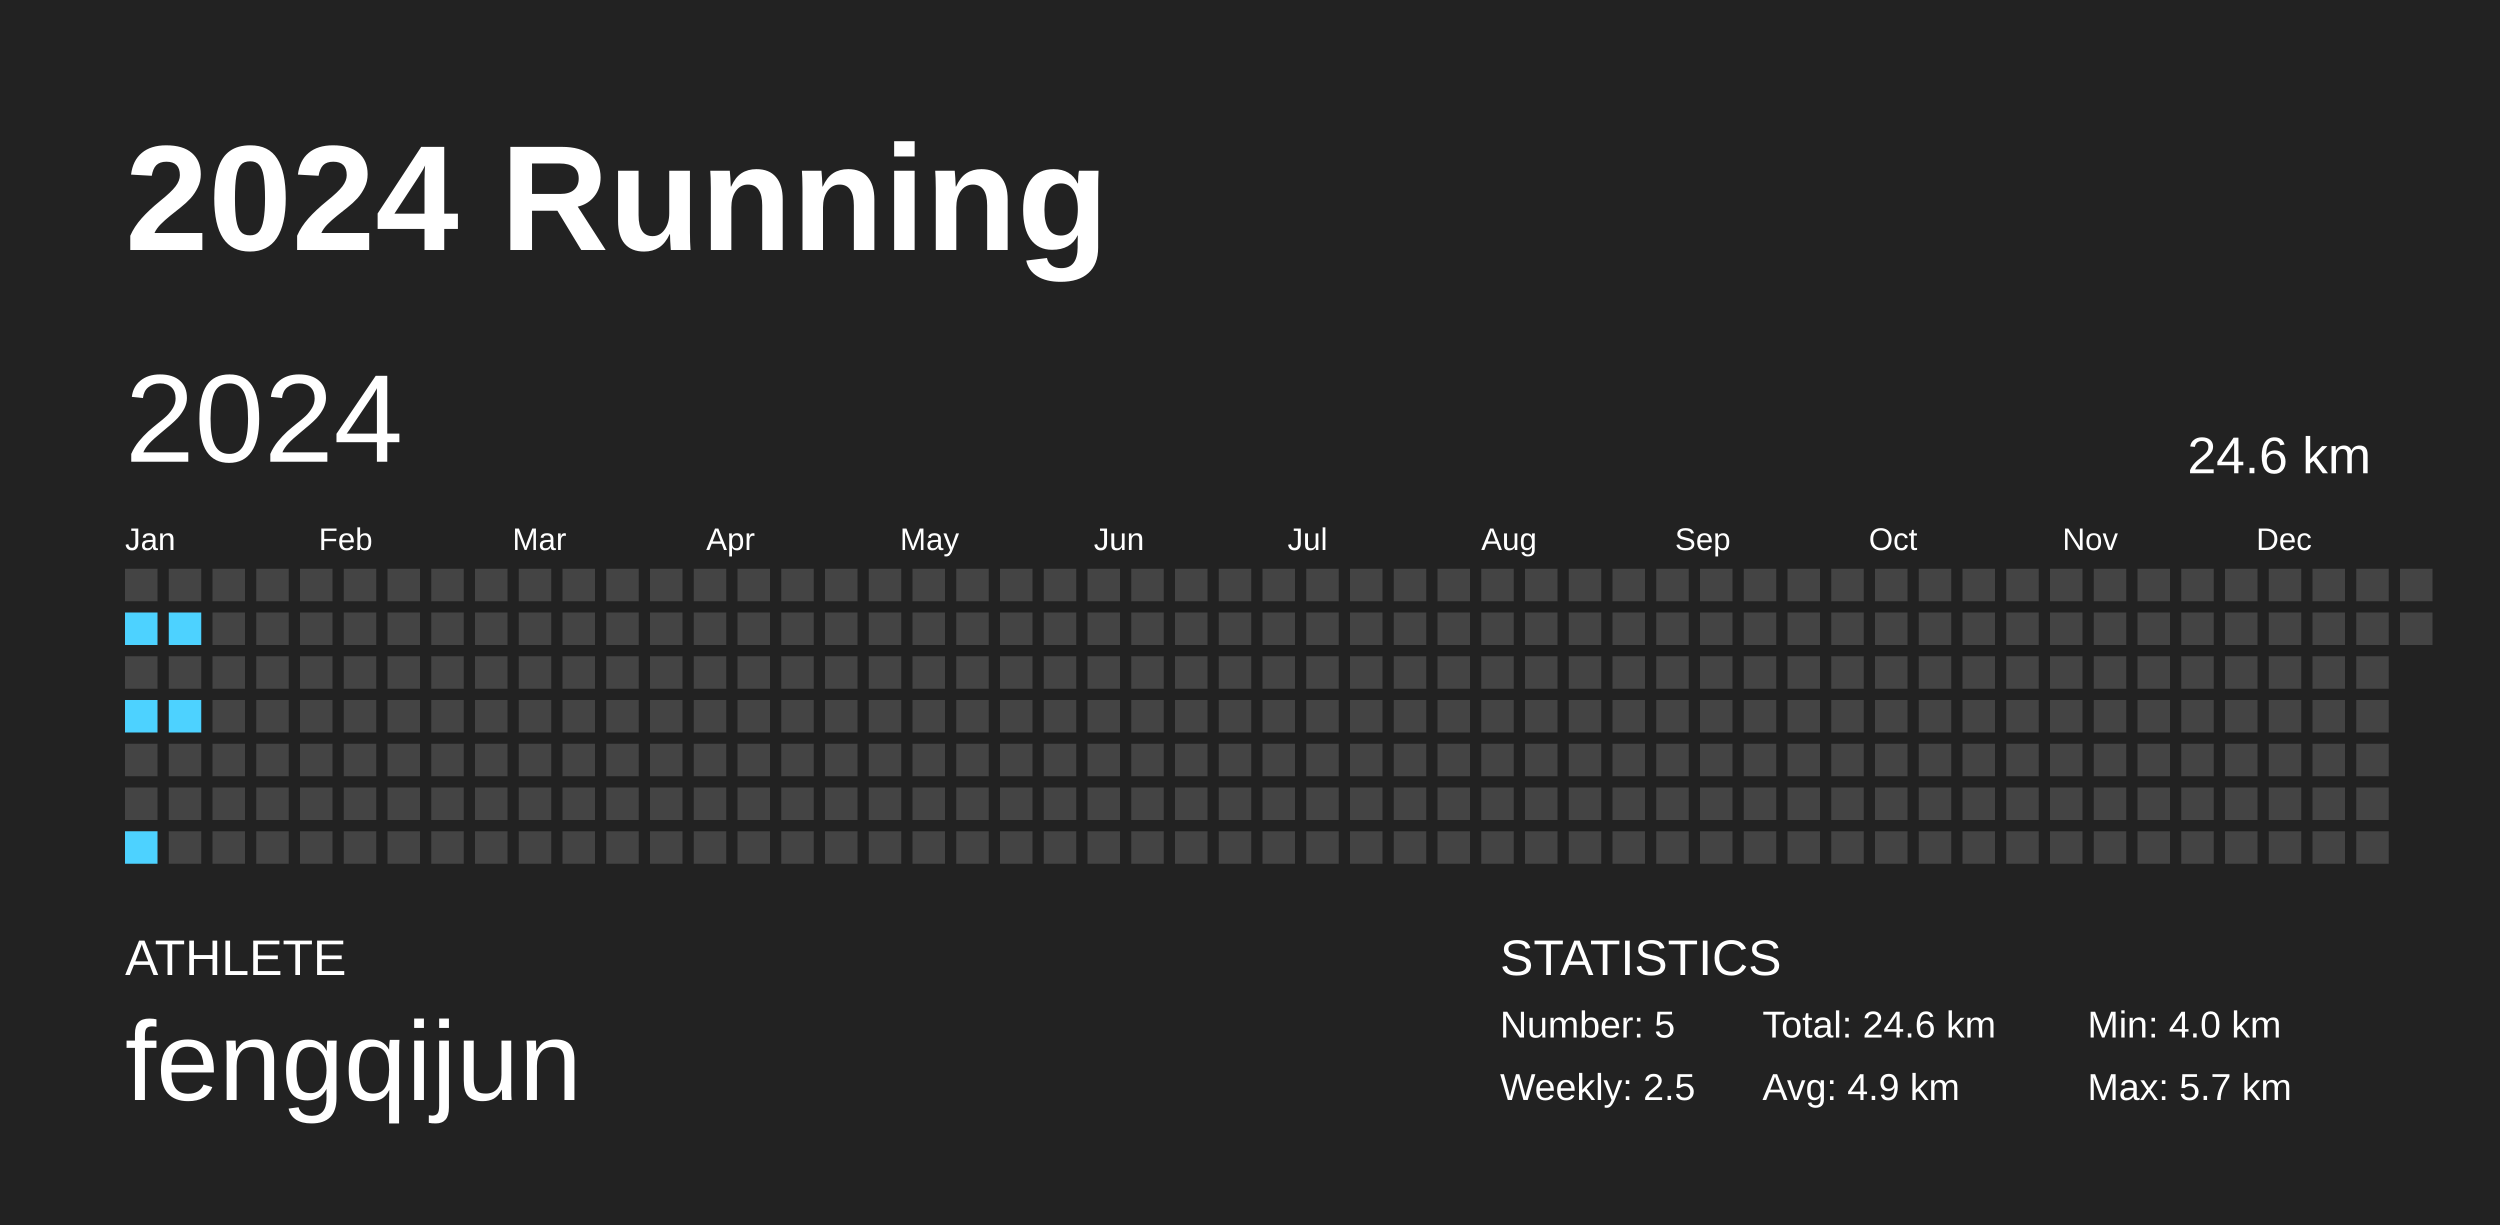
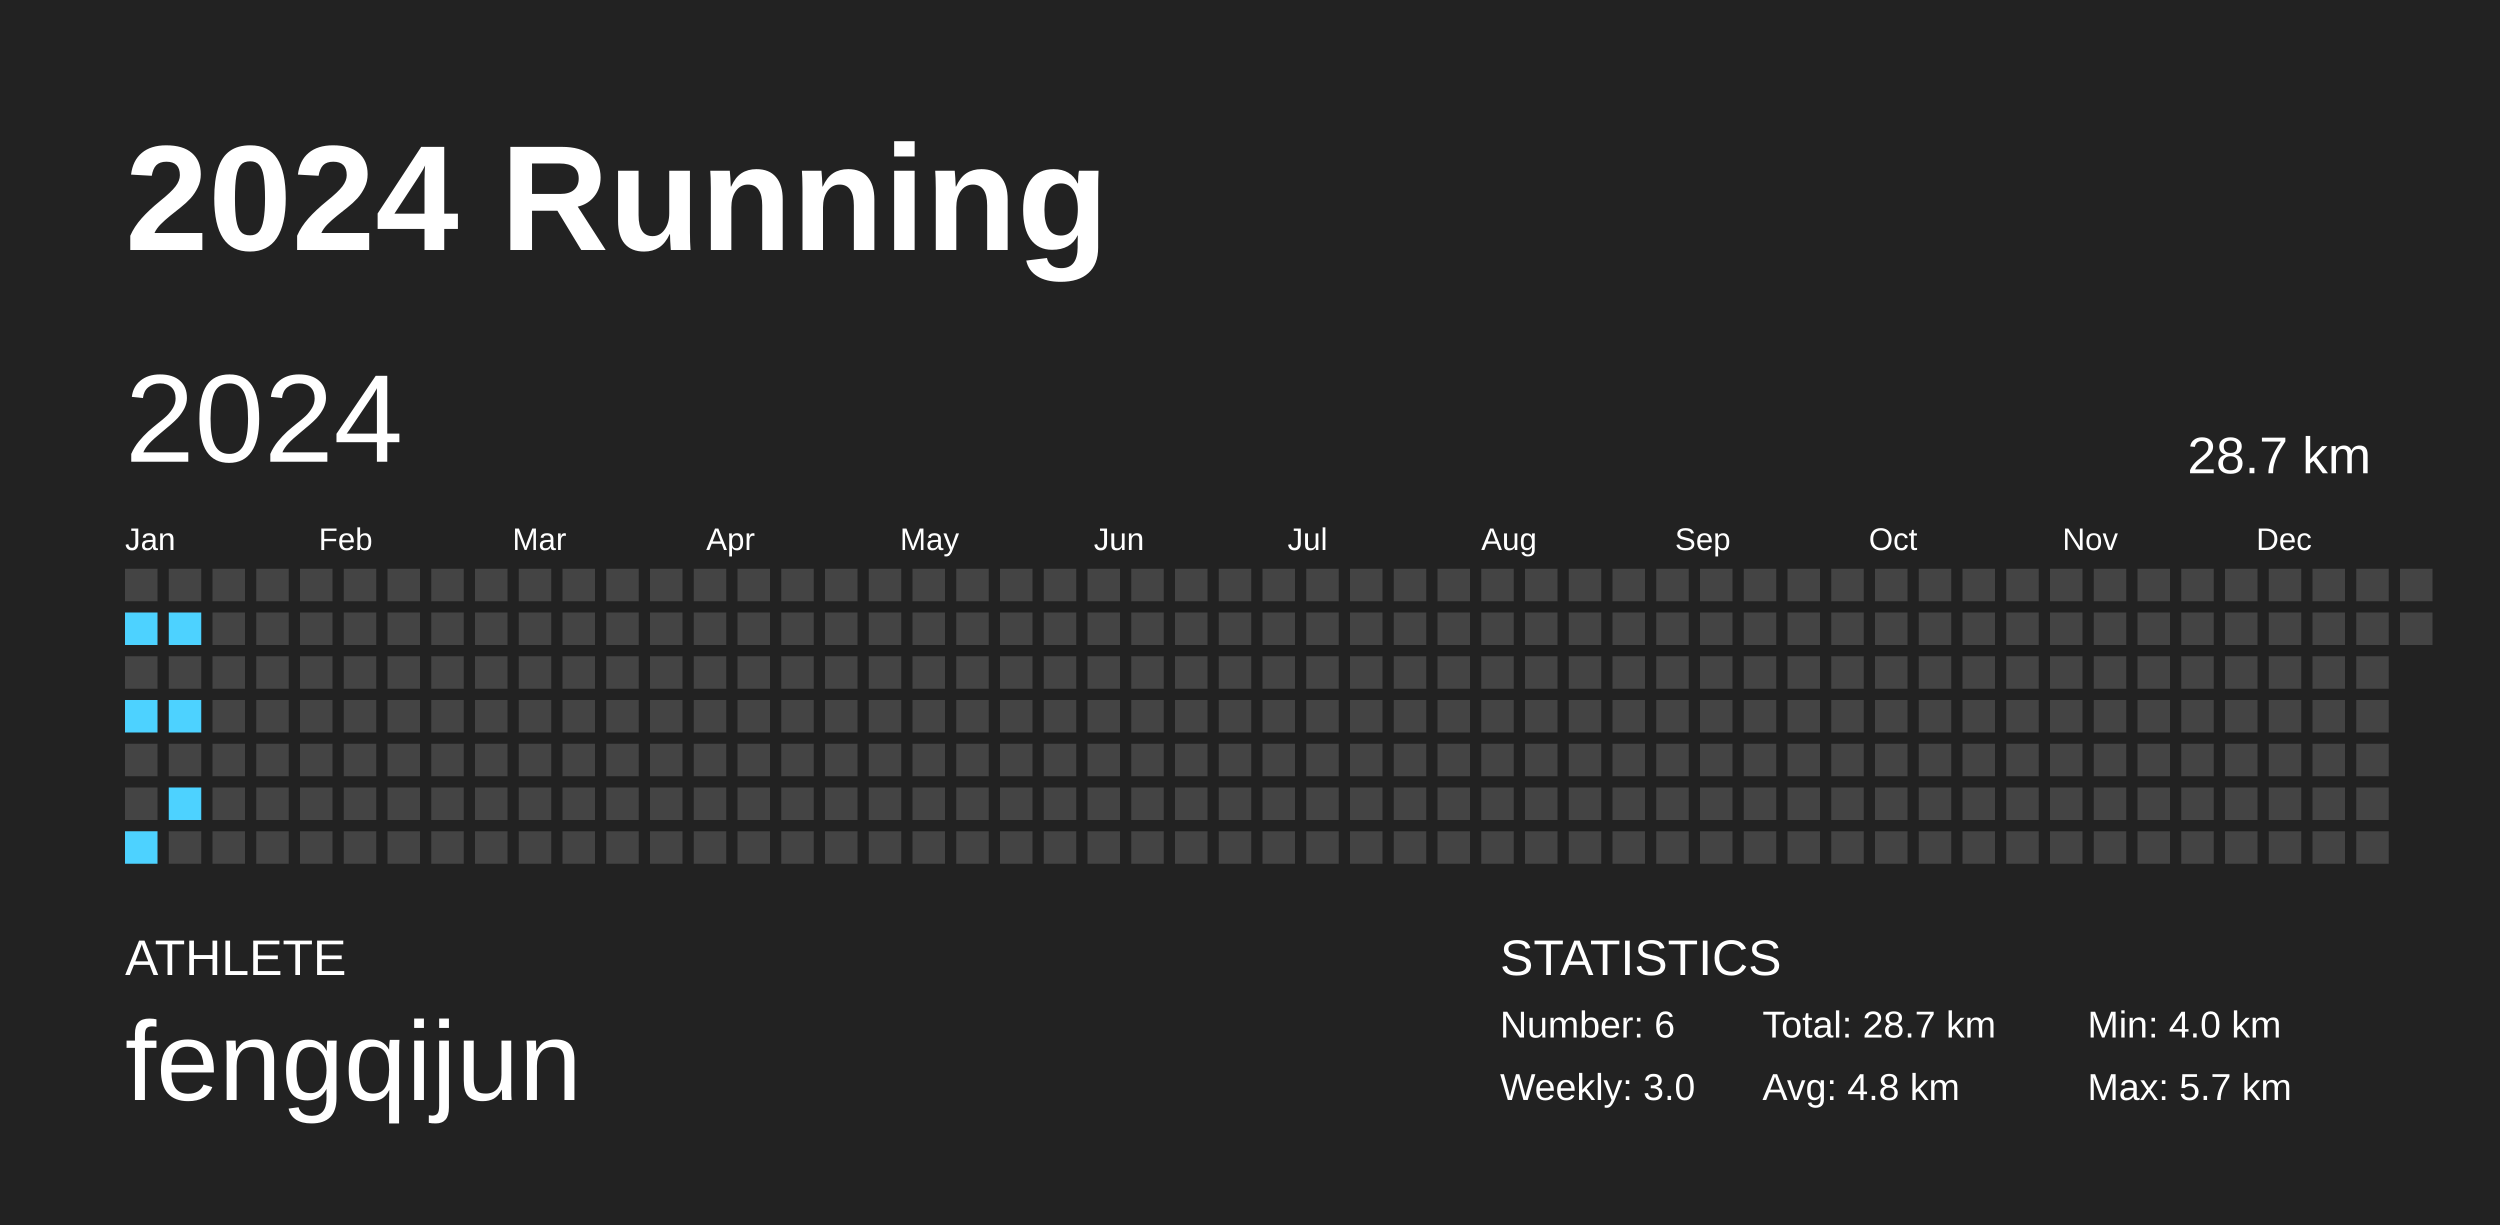
<svg xmlns="http://www.w3.org/2000/svg" baseProfile="full" height="98mm" version="1.1" viewBox="0,0,200,98" width="200mm">
  <defs />
  <rect fill="#222222" height="98" width="200" x="0" y="0" />
  <text fill="#FFFFFF" style="font-size:12px; font-family:Arial; font-weight:bold;" x="10" y="20">2024 Running</text>
  <text fill="#FFFFFF" style="font-size:4px; font-family:Arial" x="10" y="78">ATHLETE</text>
  <text fill="#FFFFFF" style="font-size:9px; font-family:Arial" x="10" y="88">fengqijun</text>
  <text fill="#FFFFFF" style="font-size:4px; font-family:Arial" x="120" y="78">STATISTICS</text>
-   <text fill="#FFFFFF" style="font-size:3px; font-family:Arial" x="120" y="83">Number: 5</text>
-   <text fill="#FFFFFF" style="font-size:3px; font-family:Arial" x="120" y="88">Weekly: 2.5</text>
-   <text fill="#FFFFFF" style="font-size:3px; font-family:Arial" x="141" y="83">Total: 24.6 km</text>
-   <text fill="#FFFFFF" style="font-size:3px; font-family:Arial" x="141" y="88">Avg: 4.9 km</text>
+   <text fill="#FFFFFF" style="font-size:3px; font-family:Arial" x="120" y="83">Number: 6</text>
+   <text fill="#FFFFFF" style="font-size:3px; font-family:Arial" x="120" y="88">Weekly: 3.0</text>
+   <text fill="#FFFFFF" style="font-size:3px; font-family:Arial" x="141" y="83">Total: 28.7 km</text>
+   <text fill="#FFFFFF" style="font-size:3px; font-family:Arial" x="141" y="88">Avg: 4.8 km</text>
  <text fill="#FFFFFF" style="font-size:3px; font-family:Arial" x="167" y="83">Min: 4.0 km</text>
  <text fill="#FFFFFF" style="font-size:3px; font-family:Arial" x="167" y="88">Max: 5.7 km</text>
  <text dominant-baseline="hanging" fill="#FFFFFF" style="font-size:10.0px; font-family:Arial;" x="10" y="30">2024</text>
-   <text dominant-baseline="hanging" fill="#FFFFFF" style="font-size:4.125px; font-family:Arial;" x="175" y="35">24.6 km</text>
+   <text dominant-baseline="hanging" fill="#FFFFFF" style="font-size:4.125px; font-family:Arial;" x="175" y="35">28.7 km</text>
  <text fill="#FFFFFF" style="font-size:2.5px; font-family:Arial" x="10.0" y="44">Jan</text>
  <text fill="#FFFFFF" style="font-size:2.5px; font-family:Arial" x="25.5" y="44">Feb</text>
  <text fill="#FFFFFF" style="font-size:2.5px; font-family:Arial" x="41.0" y="44">Mar</text>
  <text fill="#FFFFFF" style="font-size:2.5px; font-family:Arial" x="56.5" y="44">Apr</text>
  <text fill="#FFFFFF" style="font-size:2.5px; font-family:Arial" x="72.0" y="44">May</text>
  <text fill="#FFFFFF" style="font-size:2.5px; font-family:Arial" x="87.5" y="44">Jun</text>
  <text fill="#FFFFFF" style="font-size:2.5px; font-family:Arial" x="103.0" y="44">Jul</text>
  <text fill="#FFFFFF" style="font-size:2.5px; font-family:Arial" x="118.5" y="44">Aug</text>
  <text fill="#FFFFFF" style="font-size:2.5px; font-family:Arial" x="134.0" y="44">Sep</text>
  <text fill="#FFFFFF" style="font-size:2.5px; font-family:Arial" x="149.5" y="44">Oct</text>
  <text fill="#FFFFFF" style="font-size:2.5px; font-family:Arial" x="165.0" y="44">Nov</text>
  <text fill="#FFFFFF" style="font-size:2.5px; font-family:Arial" x="180.5" y="44">Dec</text>
  <rect fill="#444444" height="2.6" width="2.6" x="10.0" y="45.5" />
  <rect fill="#4dd2ff" height="2.6" width="2.6" x="10.0" y="49.0" />
  <rect fill="#444444" height="2.6" width="2.6" x="10.0" y="52.5" />
  <rect fill="#4dd2ff" height="2.6" width="2.6" x="10.0" y="56.0" />
  <rect fill="#444444" height="2.6" width="2.6" x="10.0" y="59.5" />
  <rect fill="#444444" height="2.6" width="2.6" x="10.0" y="63.0" />
  <rect fill="#4dd2ff" height="2.6" width="2.6" x="10.0" y="66.5" />
  <rect fill="#444444" height="2.6" width="2.6" x="13.5" y="45.5" />
  <rect fill="#4dd2ff" height="2.6" width="2.6" x="13.5" y="49.0" />
  <rect fill="#444444" height="2.6" width="2.6" x="13.5" y="52.5" />
  <rect fill="#4dd2ff" height="2.6" width="2.6" x="13.5" y="56.0" />
  <rect fill="#444444" height="2.6" width="2.6" x="13.5" y="59.5" />
-   <rect fill="#444444" height="2.6" width="2.6" x="13.5" y="63.0" />
+   <rect fill="#4dd2ff" height="2.6" width="2.6" x="13.5" y="63.0" />
  <rect fill="#444444" height="2.6" width="2.6" x="13.5" y="66.5" />
  <rect fill="#444444" height="2.6" width="2.6" x="17.0" y="45.5" />
  <rect fill="#444444" height="2.6" width="2.6" x="17.0" y="49.0" />
  <rect fill="#444444" height="2.6" width="2.6" x="17.0" y="52.5" />
  <rect fill="#444444" height="2.6" width="2.6" x="17.0" y="56.0" />
  <rect fill="#444444" height="2.6" width="2.6" x="17.0" y="59.5" />
  <rect fill="#444444" height="2.6" width="2.6" x="17.0" y="63.0" />
  <rect fill="#444444" height="2.6" width="2.6" x="17.0" y="66.5" />
  <rect fill="#444444" height="2.6" width="2.6" x="20.5" y="45.5" />
  <rect fill="#444444" height="2.6" width="2.6" x="20.5" y="49.0" />
  <rect fill="#444444" height="2.6" width="2.6" x="20.5" y="52.5" />
  <rect fill="#444444" height="2.6" width="2.6" x="20.5" y="56.0" />
  <rect fill="#444444" height="2.6" width="2.6" x="20.5" y="59.5" />
  <rect fill="#444444" height="2.6" width="2.6" x="20.5" y="63.0" />
  <rect fill="#444444" height="2.6" width="2.6" x="20.5" y="66.5" />
  <rect fill="#444444" height="2.6" width="2.6" x="24.0" y="45.5" />
  <rect fill="#444444" height="2.6" width="2.6" x="24.0" y="49.0" />
  <rect fill="#444444" height="2.6" width="2.6" x="24.0" y="52.5" />
  <rect fill="#444444" height="2.6" width="2.6" x="24.0" y="56.0" />
  <rect fill="#444444" height="2.6" width="2.6" x="24.0" y="59.5" />
  <rect fill="#444444" height="2.6" width="2.6" x="24.0" y="63.0" />
  <rect fill="#444444" height="2.6" width="2.6" x="24.0" y="66.5" />
  <rect fill="#444444" height="2.6" width="2.6" x="27.5" y="45.5" />
  <rect fill="#444444" height="2.6" width="2.6" x="27.5" y="49.0" />
  <rect fill="#444444" height="2.6" width="2.6" x="27.5" y="52.5" />
  <rect fill="#444444" height="2.6" width="2.6" x="27.5" y="56.0" />
  <rect fill="#444444" height="2.6" width="2.6" x="27.5" y="59.5" />
  <rect fill="#444444" height="2.6" width="2.6" x="27.5" y="63.0" />
  <rect fill="#444444" height="2.6" width="2.6" x="27.5" y="66.5" />
  <rect fill="#444444" height="2.6" width="2.6" x="31.0" y="45.5" />
  <rect fill="#444444" height="2.6" width="2.6" x="31.0" y="49.0" />
  <rect fill="#444444" height="2.6" width="2.6" x="31.0" y="52.5" />
  <rect fill="#444444" height="2.6" width="2.6" x="31.0" y="56.0" />
  <rect fill="#444444" height="2.6" width="2.6" x="31.0" y="59.5" />
  <rect fill="#444444" height="2.6" width="2.6" x="31.0" y="63.0" />
  <rect fill="#444444" height="2.6" width="2.6" x="31.0" y="66.5" />
  <rect fill="#444444" height="2.6" width="2.6" x="34.5" y="45.5" />
  <rect fill="#444444" height="2.6" width="2.6" x="34.5" y="49.0" />
  <rect fill="#444444" height="2.6" width="2.6" x="34.5" y="52.5" />
  <rect fill="#444444" height="2.6" width="2.6" x="34.5" y="56.0" />
  <rect fill="#444444" height="2.6" width="2.6" x="34.5" y="59.5" />
  <rect fill="#444444" height="2.6" width="2.6" x="34.5" y="63.0" />
  <rect fill="#444444" height="2.6" width="2.6" x="34.5" y="66.5" />
  <rect fill="#444444" height="2.6" width="2.6" x="38.0" y="45.5" />
  <rect fill="#444444" height="2.6" width="2.6" x="38.0" y="49.0" />
  <rect fill="#444444" height="2.6" width="2.6" x="38.0" y="52.5" />
  <rect fill="#444444" height="2.6" width="2.6" x="38.0" y="56.0" />
  <rect fill="#444444" height="2.6" width="2.6" x="38.0" y="59.5" />
  <rect fill="#444444" height="2.6" width="2.6" x="38.0" y="63.0" />
  <rect fill="#444444" height="2.6" width="2.6" x="38.0" y="66.5" />
  <rect fill="#444444" height="2.6" width="2.6" x="41.5" y="45.5" />
  <rect fill="#444444" height="2.6" width="2.6" x="41.5" y="49.0" />
  <rect fill="#444444" height="2.6" width="2.6" x="41.5" y="52.5" />
  <rect fill="#444444" height="2.6" width="2.6" x="41.5" y="56.0" />
  <rect fill="#444444" height="2.6" width="2.6" x="41.5" y="59.5" />
  <rect fill="#444444" height="2.6" width="2.6" x="41.5" y="63.0" />
  <rect fill="#444444" height="2.6" width="2.6" x="41.5" y="66.5" />
  <rect fill="#444444" height="2.6" width="2.6" x="45.0" y="45.5" />
  <rect fill="#444444" height="2.6" width="2.6" x="45.0" y="49.0" />
  <rect fill="#444444" height="2.6" width="2.6" x="45.0" y="52.5" />
  <rect fill="#444444" height="2.6" width="2.6" x="45.0" y="56.0" />
  <rect fill="#444444" height="2.6" width="2.6" x="45.0" y="59.5" />
  <rect fill="#444444" height="2.6" width="2.6" x="45.0" y="63.0" />
  <rect fill="#444444" height="2.6" width="2.6" x="45.0" y="66.5" />
  <rect fill="#444444" height="2.6" width="2.6" x="48.5" y="45.5" />
  <rect fill="#444444" height="2.6" width="2.6" x="48.5" y="49.0" />
  <rect fill="#444444" height="2.6" width="2.6" x="48.5" y="52.5" />
  <rect fill="#444444" height="2.6" width="2.6" x="48.5" y="56.0" />
  <rect fill="#444444" height="2.6" width="2.6" x="48.5" y="59.5" />
  <rect fill="#444444" height="2.6" width="2.6" x="48.5" y="63.0" />
  <rect fill="#444444" height="2.6" width="2.6" x="48.5" y="66.5" />
  <rect fill="#444444" height="2.6" width="2.6" x="52.0" y="45.5" />
  <rect fill="#444444" height="2.6" width="2.6" x="52.0" y="49.0" />
  <rect fill="#444444" height="2.6" width="2.6" x="52.0" y="52.5" />
  <rect fill="#444444" height="2.6" width="2.6" x="52.0" y="56.0" />
  <rect fill="#444444" height="2.6" width="2.6" x="52.0" y="59.5" />
  <rect fill="#444444" height="2.6" width="2.6" x="52.0" y="63.0" />
  <rect fill="#444444" height="2.6" width="2.6" x="52.0" y="66.5" />
  <rect fill="#444444" height="2.6" width="2.6" x="55.5" y="45.5" />
  <rect fill="#444444" height="2.6" width="2.6" x="55.5" y="49.0" />
  <rect fill="#444444" height="2.6" width="2.6" x="55.5" y="52.5" />
  <rect fill="#444444" height="2.6" width="2.6" x="55.5" y="56.0" />
  <rect fill="#444444" height="2.6" width="2.6" x="55.5" y="59.5" />
  <rect fill="#444444" height="2.6" width="2.6" x="55.5" y="63.0" />
  <rect fill="#444444" height="2.6" width="2.6" x="55.5" y="66.5" />
  <rect fill="#444444" height="2.6" width="2.6" x="59.0" y="45.5" />
  <rect fill="#444444" height="2.6" width="2.6" x="59.0" y="49.0" />
  <rect fill="#444444" height="2.6" width="2.6" x="59.0" y="52.5" />
  <rect fill="#444444" height="2.6" width="2.6" x="59.0" y="56.0" />
  <rect fill="#444444" height="2.6" width="2.6" x="59.0" y="59.5" />
  <rect fill="#444444" height="2.6" width="2.6" x="59.0" y="63.0" />
  <rect fill="#444444" height="2.6" width="2.6" x="59.0" y="66.5" />
  <rect fill="#444444" height="2.6" width="2.6" x="62.5" y="45.5" />
  <rect fill="#444444" height="2.6" width="2.6" x="62.5" y="49.0" />
  <rect fill="#444444" height="2.6" width="2.6" x="62.5" y="52.5" />
  <rect fill="#444444" height="2.6" width="2.6" x="62.5" y="56.0" />
  <rect fill="#444444" height="2.6" width="2.6" x="62.5" y="59.5" />
  <rect fill="#444444" height="2.6" width="2.6" x="62.5" y="63.0" />
  <rect fill="#444444" height="2.6" width="2.6" x="62.5" y="66.5" />
  <rect fill="#444444" height="2.6" width="2.6" x="66.0" y="45.5" />
  <rect fill="#444444" height="2.6" width="2.6" x="66.0" y="49.0" />
  <rect fill="#444444" height="2.6" width="2.6" x="66.0" y="52.5" />
  <rect fill="#444444" height="2.6" width="2.6" x="66.0" y="56.0" />
  <rect fill="#444444" height="2.6" width="2.6" x="66.0" y="59.5" />
  <rect fill="#444444" height="2.6" width="2.6" x="66.0" y="63.0" />
  <rect fill="#444444" height="2.6" width="2.6" x="66.0" y="66.5" />
  <rect fill="#444444" height="2.6" width="2.6" x="69.5" y="45.5" />
  <rect fill="#444444" height="2.6" width="2.6" x="69.5" y="49.0" />
  <rect fill="#444444" height="2.6" width="2.6" x="69.5" y="52.5" />
  <rect fill="#444444" height="2.6" width="2.6" x="69.5" y="56.0" />
  <rect fill="#444444" height="2.6" width="2.6" x="69.5" y="59.5" />
  <rect fill="#444444" height="2.6" width="2.6" x="69.5" y="63.0" />
  <rect fill="#444444" height="2.6" width="2.6" x="69.5" y="66.5" />
  <rect fill="#444444" height="2.6" width="2.6" x="73.0" y="45.5" />
  <rect fill="#444444" height="2.6" width="2.6" x="73.0" y="49.0" />
  <rect fill="#444444" height="2.6" width="2.6" x="73.0" y="52.5" />
  <rect fill="#444444" height="2.6" width="2.6" x="73.0" y="56.0" />
  <rect fill="#444444" height="2.6" width="2.6" x="73.0" y="59.5" />
  <rect fill="#444444" height="2.6" width="2.6" x="73.0" y="63.0" />
  <rect fill="#444444" height="2.6" width="2.6" x="73.0" y="66.5" />
  <rect fill="#444444" height="2.6" width="2.6" x="76.5" y="45.5" />
  <rect fill="#444444" height="2.6" width="2.6" x="76.5" y="49.0" />
  <rect fill="#444444" height="2.6" width="2.6" x="76.5" y="52.5" />
  <rect fill="#444444" height="2.6" width="2.6" x="76.5" y="56.0" />
  <rect fill="#444444" height="2.6" width="2.6" x="76.5" y="59.5" />
  <rect fill="#444444" height="2.6" width="2.6" x="76.5" y="63.0" />
  <rect fill="#444444" height="2.6" width="2.6" x="76.5" y="66.5" />
  <rect fill="#444444" height="2.6" width="2.6" x="80.0" y="45.5" />
  <rect fill="#444444" height="2.6" width="2.6" x="80.0" y="49.0" />
  <rect fill="#444444" height="2.6" width="2.6" x="80.0" y="52.5" />
  <rect fill="#444444" height="2.6" width="2.6" x="80.0" y="56.0" />
  <rect fill="#444444" height="2.6" width="2.6" x="80.0" y="59.5" />
  <rect fill="#444444" height="2.6" width="2.6" x="80.0" y="63.0" />
  <rect fill="#444444" height="2.6" width="2.6" x="80.0" y="66.5" />
  <rect fill="#444444" height="2.6" width="2.6" x="83.5" y="45.5" />
  <rect fill="#444444" height="2.6" width="2.6" x="83.5" y="49.0" />
  <rect fill="#444444" height="2.6" width="2.6" x="83.5" y="52.5" />
  <rect fill="#444444" height="2.6" width="2.6" x="83.5" y="56.0" />
  <rect fill="#444444" height="2.6" width="2.6" x="83.5" y="59.5" />
  <rect fill="#444444" height="2.6" width="2.6" x="83.5" y="63.0" />
  <rect fill="#444444" height="2.6" width="2.6" x="83.5" y="66.5" />
  <rect fill="#444444" height="2.6" width="2.6" x="87.0" y="45.5" />
  <rect fill="#444444" height="2.6" width="2.6" x="87.0" y="49.0" />
  <rect fill="#444444" height="2.6" width="2.6" x="87.0" y="52.5" />
  <rect fill="#444444" height="2.6" width="2.6" x="87.0" y="56.0" />
  <rect fill="#444444" height="2.6" width="2.6" x="87.0" y="59.5" />
  <rect fill="#444444" height="2.6" width="2.6" x="87.0" y="63.0" />
  <rect fill="#444444" height="2.6" width="2.6" x="87.0" y="66.5" />
  <rect fill="#444444" height="2.6" width="2.6" x="90.5" y="45.5" />
  <rect fill="#444444" height="2.6" width="2.6" x="90.5" y="49.0" />
  <rect fill="#444444" height="2.6" width="2.6" x="90.5" y="52.5" />
  <rect fill="#444444" height="2.6" width="2.6" x="90.5" y="56.0" />
  <rect fill="#444444" height="2.6" width="2.6" x="90.5" y="59.5" />
  <rect fill="#444444" height="2.6" width="2.6" x="90.5" y="63.0" />
  <rect fill="#444444" height="2.6" width="2.6" x="90.5" y="66.5" />
  <rect fill="#444444" height="2.6" width="2.6" x="94.0" y="45.5" />
  <rect fill="#444444" height="2.6" width="2.6" x="94.0" y="49.0" />
  <rect fill="#444444" height="2.6" width="2.6" x="94.0" y="52.5" />
  <rect fill="#444444" height="2.6" width="2.6" x="94.0" y="56.0" />
  <rect fill="#444444" height="2.6" width="2.6" x="94.0" y="59.5" />
  <rect fill="#444444" height="2.6" width="2.6" x="94.0" y="63.0" />
  <rect fill="#444444" height="2.6" width="2.6" x="94.0" y="66.5" />
  <rect fill="#444444" height="2.6" width="2.6" x="97.5" y="45.5" />
  <rect fill="#444444" height="2.6" width="2.6" x="97.5" y="49.0" />
  <rect fill="#444444" height="2.6" width="2.6" x="97.5" y="52.5" />
  <rect fill="#444444" height="2.6" width="2.6" x="97.5" y="56.0" />
  <rect fill="#444444" height="2.6" width="2.6" x="97.5" y="59.5" />
  <rect fill="#444444" height="2.6" width="2.6" x="97.5" y="63.0" />
  <rect fill="#444444" height="2.6" width="2.6" x="97.5" y="66.5" />
  <rect fill="#444444" height="2.6" width="2.6" x="101.0" y="45.5" />
  <rect fill="#444444" height="2.6" width="2.6" x="101.0" y="49.0" />
  <rect fill="#444444" height="2.6" width="2.6" x="101.0" y="52.5" />
  <rect fill="#444444" height="2.6" width="2.6" x="101.0" y="56.0" />
  <rect fill="#444444" height="2.6" width="2.6" x="101.0" y="59.5" />
  <rect fill="#444444" height="2.6" width="2.6" x="101.0" y="63.0" />
  <rect fill="#444444" height="2.6" width="2.6" x="101.0" y="66.5" />
  <rect fill="#444444" height="2.6" width="2.6" x="104.5" y="45.5" />
  <rect fill="#444444" height="2.6" width="2.6" x="104.5" y="49.0" />
  <rect fill="#444444" height="2.6" width="2.6" x="104.5" y="52.5" />
  <rect fill="#444444" height="2.6" width="2.6" x="104.5" y="56.0" />
  <rect fill="#444444" height="2.6" width="2.6" x="104.5" y="59.5" />
  <rect fill="#444444" height="2.6" width="2.6" x="104.5" y="63.0" />
  <rect fill="#444444" height="2.6" width="2.6" x="104.5" y="66.5" />
  <rect fill="#444444" height="2.6" width="2.6" x="108.0" y="45.5" />
  <rect fill="#444444" height="2.6" width="2.6" x="108.0" y="49.0" />
  <rect fill="#444444" height="2.6" width="2.6" x="108.0" y="52.5" />
  <rect fill="#444444" height="2.6" width="2.6" x="108.0" y="56.0" />
  <rect fill="#444444" height="2.6" width="2.6" x="108.0" y="59.5" />
  <rect fill="#444444" height="2.6" width="2.6" x="108.0" y="63.0" />
  <rect fill="#444444" height="2.6" width="2.6" x="108.0" y="66.5" />
  <rect fill="#444444" height="2.6" width="2.6" x="111.5" y="45.5" />
  <rect fill="#444444" height="2.6" width="2.6" x="111.5" y="49.0" />
  <rect fill="#444444" height="2.6" width="2.6" x="111.5" y="52.5" />
  <rect fill="#444444" height="2.6" width="2.6" x="111.5" y="56.0" />
  <rect fill="#444444" height="2.6" width="2.6" x="111.5" y="59.5" />
  <rect fill="#444444" height="2.6" width="2.6" x="111.5" y="63.0" />
  <rect fill="#444444" height="2.6" width="2.6" x="111.5" y="66.5" />
  <rect fill="#444444" height="2.6" width="2.6" x="115.0" y="45.5" />
  <rect fill="#444444" height="2.6" width="2.6" x="115.0" y="49.0" />
  <rect fill="#444444" height="2.6" width="2.6" x="115.0" y="52.5" />
  <rect fill="#444444" height="2.6" width="2.6" x="115.0" y="56.0" />
  <rect fill="#444444" height="2.6" width="2.6" x="115.0" y="59.5" />
  <rect fill="#444444" height="2.6" width="2.6" x="115.0" y="63.0" />
  <rect fill="#444444" height="2.6" width="2.6" x="115.0" y="66.5" />
  <rect fill="#444444" height="2.6" width="2.6" x="118.5" y="45.5" />
  <rect fill="#444444" height="2.6" width="2.6" x="118.5" y="49.0" />
  <rect fill="#444444" height="2.6" width="2.6" x="118.5" y="52.5" />
  <rect fill="#444444" height="2.6" width="2.6" x="118.5" y="56.0" />
  <rect fill="#444444" height="2.6" width="2.6" x="118.5" y="59.5" />
  <rect fill="#444444" height="2.6" width="2.6" x="118.5" y="63.0" />
  <rect fill="#444444" height="2.6" width="2.6" x="118.5" y="66.5" />
  <rect fill="#444444" height="2.6" width="2.6" x="122.0" y="45.5" />
  <rect fill="#444444" height="2.6" width="2.6" x="122.0" y="49.0" />
  <rect fill="#444444" height="2.6" width="2.6" x="122.0" y="52.5" />
  <rect fill="#444444" height="2.6" width="2.6" x="122.0" y="56.0" />
  <rect fill="#444444" height="2.6" width="2.6" x="122.0" y="59.5" />
  <rect fill="#444444" height="2.6" width="2.6" x="122.0" y="63.0" />
  <rect fill="#444444" height="2.6" width="2.6" x="122.0" y="66.5" />
  <rect fill="#444444" height="2.6" width="2.6" x="125.5" y="45.5" />
  <rect fill="#444444" height="2.6" width="2.6" x="125.5" y="49.0" />
  <rect fill="#444444" height="2.6" width="2.6" x="125.5" y="52.5" />
  <rect fill="#444444" height="2.6" width="2.6" x="125.5" y="56.0" />
  <rect fill="#444444" height="2.6" width="2.6" x="125.5" y="59.5" />
  <rect fill="#444444" height="2.6" width="2.6" x="125.5" y="63.0" />
  <rect fill="#444444" height="2.6" width="2.6" x="125.5" y="66.5" />
  <rect fill="#444444" height="2.6" width="2.6" x="129.0" y="45.5" />
  <rect fill="#444444" height="2.6" width="2.6" x="129.0" y="49.0" />
  <rect fill="#444444" height="2.6" width="2.6" x="129.0" y="52.5" />
  <rect fill="#444444" height="2.6" width="2.6" x="129.0" y="56.0" />
  <rect fill="#444444" height="2.6" width="2.6" x="129.0" y="59.5" />
  <rect fill="#444444" height="2.6" width="2.6" x="129.0" y="63.0" />
  <rect fill="#444444" height="2.6" width="2.6" x="129.0" y="66.5" />
  <rect fill="#444444" height="2.6" width="2.6" x="132.5" y="45.5" />
  <rect fill="#444444" height="2.6" width="2.6" x="132.5" y="49.0" />
  <rect fill="#444444" height="2.6" width="2.6" x="132.5" y="52.5" />
  <rect fill="#444444" height="2.6" width="2.6" x="132.5" y="56.0" />
  <rect fill="#444444" height="2.6" width="2.6" x="132.5" y="59.5" />
  <rect fill="#444444" height="2.6" width="2.6" x="132.5" y="63.0" />
  <rect fill="#444444" height="2.6" width="2.6" x="132.5" y="66.5" />
  <rect fill="#444444" height="2.6" width="2.6" x="136.0" y="45.5" />
  <rect fill="#444444" height="2.6" width="2.6" x="136.0" y="49.0" />
  <rect fill="#444444" height="2.6" width="2.6" x="136.0" y="52.5" />
  <rect fill="#444444" height="2.6" width="2.6" x="136.0" y="56.0" />
  <rect fill="#444444" height="2.6" width="2.6" x="136.0" y="59.5" />
  <rect fill="#444444" height="2.6" width="2.6" x="136.0" y="63.0" />
  <rect fill="#444444" height="2.6" width="2.6" x="136.0" y="66.5" />
  <rect fill="#444444" height="2.6" width="2.6" x="139.5" y="45.5" />
  <rect fill="#444444" height="2.6" width="2.6" x="139.5" y="49.0" />
  <rect fill="#444444" height="2.6" width="2.6" x="139.5" y="52.5" />
  <rect fill="#444444" height="2.6" width="2.6" x="139.5" y="56.0" />
  <rect fill="#444444" height="2.6" width="2.6" x="139.5" y="59.5" />
  <rect fill="#444444" height="2.6" width="2.6" x="139.5" y="63.0" />
  <rect fill="#444444" height="2.6" width="2.6" x="139.5" y="66.5" />
  <rect fill="#444444" height="2.6" width="2.6" x="143.0" y="45.5" />
  <rect fill="#444444" height="2.6" width="2.6" x="143.0" y="49.0" />
  <rect fill="#444444" height="2.6" width="2.6" x="143.0" y="52.5" />
  <rect fill="#444444" height="2.6" width="2.6" x="143.0" y="56.0" />
  <rect fill="#444444" height="2.6" width="2.6" x="143.0" y="59.5" />
  <rect fill="#444444" height="2.6" width="2.6" x="143.0" y="63.0" />
  <rect fill="#444444" height="2.6" width="2.6" x="143.0" y="66.5" />
  <rect fill="#444444" height="2.6" width="2.6" x="146.5" y="45.5" />
  <rect fill="#444444" height="2.6" width="2.6" x="146.5" y="49.0" />
  <rect fill="#444444" height="2.6" width="2.6" x="146.5" y="52.5" />
  <rect fill="#444444" height="2.6" width="2.6" x="146.5" y="56.0" />
  <rect fill="#444444" height="2.6" width="2.6" x="146.5" y="59.5" />
  <rect fill="#444444" height="2.6" width="2.6" x="146.5" y="63.0" />
  <rect fill="#444444" height="2.6" width="2.6" x="146.5" y="66.5" />
  <rect fill="#444444" height="2.6" width="2.6" x="150.0" y="45.5" />
  <rect fill="#444444" height="2.6" width="2.6" x="150.0" y="49.0" />
  <rect fill="#444444" height="2.6" width="2.6" x="150.0" y="52.5" />
  <rect fill="#444444" height="2.6" width="2.6" x="150.0" y="56.0" />
  <rect fill="#444444" height="2.6" width="2.6" x="150.0" y="59.5" />
  <rect fill="#444444" height="2.6" width="2.6" x="150.0" y="63.0" />
  <rect fill="#444444" height="2.6" width="2.6" x="150.0" y="66.5" />
  <rect fill="#444444" height="2.6" width="2.6" x="153.5" y="45.5" />
  <rect fill="#444444" height="2.6" width="2.6" x="153.5" y="49.0" />
  <rect fill="#444444" height="2.6" width="2.6" x="153.5" y="52.5" />
  <rect fill="#444444" height="2.6" width="2.6" x="153.5" y="56.0" />
  <rect fill="#444444" height="2.6" width="2.6" x="153.5" y="59.5" />
  <rect fill="#444444" height="2.6" width="2.6" x="153.5" y="63.0" />
  <rect fill="#444444" height="2.6" width="2.6" x="153.5" y="66.5" />
  <rect fill="#444444" height="2.6" width="2.6" x="157.0" y="45.5" />
  <rect fill="#444444" height="2.6" width="2.6" x="157.0" y="49.0" />
  <rect fill="#444444" height="2.6" width="2.6" x="157.0" y="52.5" />
  <rect fill="#444444" height="2.6" width="2.6" x="157.0" y="56.0" />
  <rect fill="#444444" height="2.6" width="2.6" x="157.0" y="59.5" />
  <rect fill="#444444" height="2.6" width="2.6" x="157.0" y="63.0" />
  <rect fill="#444444" height="2.6" width="2.6" x="157.0" y="66.5" />
  <rect fill="#444444" height="2.6" width="2.6" x="160.5" y="45.5" />
  <rect fill="#444444" height="2.6" width="2.6" x="160.5" y="49.0" />
  <rect fill="#444444" height="2.6" width="2.6" x="160.5" y="52.5" />
  <rect fill="#444444" height="2.6" width="2.6" x="160.5" y="56.0" />
  <rect fill="#444444" height="2.6" width="2.6" x="160.5" y="59.5" />
  <rect fill="#444444" height="2.6" width="2.6" x="160.5" y="63.0" />
  <rect fill="#444444" height="2.6" width="2.6" x="160.5" y="66.5" />
  <rect fill="#444444" height="2.6" width="2.6" x="164.0" y="45.5" />
  <rect fill="#444444" height="2.6" width="2.6" x="164.0" y="49.0" />
  <rect fill="#444444" height="2.6" width="2.6" x="164.0" y="52.5" />
  <rect fill="#444444" height="2.6" width="2.6" x="164.0" y="56.0" />
  <rect fill="#444444" height="2.6" width="2.6" x="164.0" y="59.5" />
  <rect fill="#444444" height="2.6" width="2.6" x="164.0" y="63.0" />
  <rect fill="#444444" height="2.6" width="2.6" x="164.0" y="66.5" />
  <rect fill="#444444" height="2.6" width="2.6" x="167.5" y="45.5" />
  <rect fill="#444444" height="2.6" width="2.6" x="167.5" y="49.0" />
  <rect fill="#444444" height="2.6" width="2.6" x="167.5" y="52.5" />
  <rect fill="#444444" height="2.6" width="2.6" x="167.5" y="56.0" />
  <rect fill="#444444" height="2.6" width="2.6" x="167.5" y="59.5" />
  <rect fill="#444444" height="2.6" width="2.6" x="167.5" y="63.0" />
  <rect fill="#444444" height="2.6" width="2.6" x="167.5" y="66.5" />
  <rect fill="#444444" height="2.6" width="2.6" x="171.0" y="45.5" />
  <rect fill="#444444" height="2.6" width="2.6" x="171.0" y="49.0" />
  <rect fill="#444444" height="2.6" width="2.6" x="171.0" y="52.5" />
  <rect fill="#444444" height="2.6" width="2.6" x="171.0" y="56.0" />
  <rect fill="#444444" height="2.6" width="2.6" x="171.0" y="59.5" />
  <rect fill="#444444" height="2.6" width="2.6" x="171.0" y="63.0" />
  <rect fill="#444444" height="2.6" width="2.6" x="171.0" y="66.5" />
  <rect fill="#444444" height="2.6" width="2.6" x="174.5" y="45.5" />
  <rect fill="#444444" height="2.6" width="2.6" x="174.5" y="49.0" />
  <rect fill="#444444" height="2.6" width="2.6" x="174.5" y="52.5" />
  <rect fill="#444444" height="2.6" width="2.6" x="174.5" y="56.0" />
  <rect fill="#444444" height="2.6" width="2.6" x="174.5" y="59.5" />
  <rect fill="#444444" height="2.6" width="2.6" x="174.5" y="63.0" />
  <rect fill="#444444" height="2.6" width="2.6" x="174.5" y="66.5" />
  <rect fill="#444444" height="2.6" width="2.6" x="178.0" y="45.5" />
  <rect fill="#444444" height="2.6" width="2.6" x="178.0" y="49.0" />
  <rect fill="#444444" height="2.6" width="2.6" x="178.0" y="52.5" />
  <rect fill="#444444" height="2.6" width="2.6" x="178.0" y="56.0" />
  <rect fill="#444444" height="2.6" width="2.6" x="178.0" y="59.5" />
  <rect fill="#444444" height="2.6" width="2.6" x="178.0" y="63.0" />
  <rect fill="#444444" height="2.6" width="2.6" x="178.0" y="66.5" />
  <rect fill="#444444" height="2.6" width="2.6" x="181.5" y="45.5" />
  <rect fill="#444444" height="2.6" width="2.6" x="181.5" y="49.0" />
  <rect fill="#444444" height="2.6" width="2.6" x="181.5" y="52.5" />
  <rect fill="#444444" height="2.6" width="2.6" x="181.5" y="56.0" />
  <rect fill="#444444" height="2.6" width="2.6" x="181.5" y="59.5" />
  <rect fill="#444444" height="2.6" width="2.6" x="181.5" y="63.0" />
  <rect fill="#444444" height="2.6" width="2.6" x="181.5" y="66.5" />
  <rect fill="#444444" height="2.6" width="2.6" x="185.0" y="45.5" />
  <rect fill="#444444" height="2.6" width="2.6" x="185.0" y="49.0" />
  <rect fill="#444444" height="2.6" width="2.6" x="185.0" y="52.5" />
  <rect fill="#444444" height="2.6" width="2.6" x="185.0" y="56.0" />
  <rect fill="#444444" height="2.6" width="2.6" x="185.0" y="59.5" />
  <rect fill="#444444" height="2.6" width="2.6" x="185.0" y="63.0" />
  <rect fill="#444444" height="2.6" width="2.6" x="185.0" y="66.5" />
  <rect fill="#444444" height="2.6" width="2.6" x="188.5" y="45.5" />
  <rect fill="#444444" height="2.6" width="2.6" x="188.5" y="49.0" />
  <rect fill="#444444" height="2.6" width="2.6" x="188.5" y="52.5" />
  <rect fill="#444444" height="2.6" width="2.6" x="188.5" y="56.0" />
  <rect fill="#444444" height="2.6" width="2.6" x="188.5" y="59.5" />
  <rect fill="#444444" height="2.6" width="2.6" x="188.5" y="63.0" />
  <rect fill="#444444" height="2.6" width="2.6" x="188.5" y="66.5" />
  <rect fill="#444444" height="2.6" width="2.6" x="192.0" y="45.5" />
  <rect fill="#444444" height="2.6" width="2.6" x="192.0" y="49.0" />
</svg>
